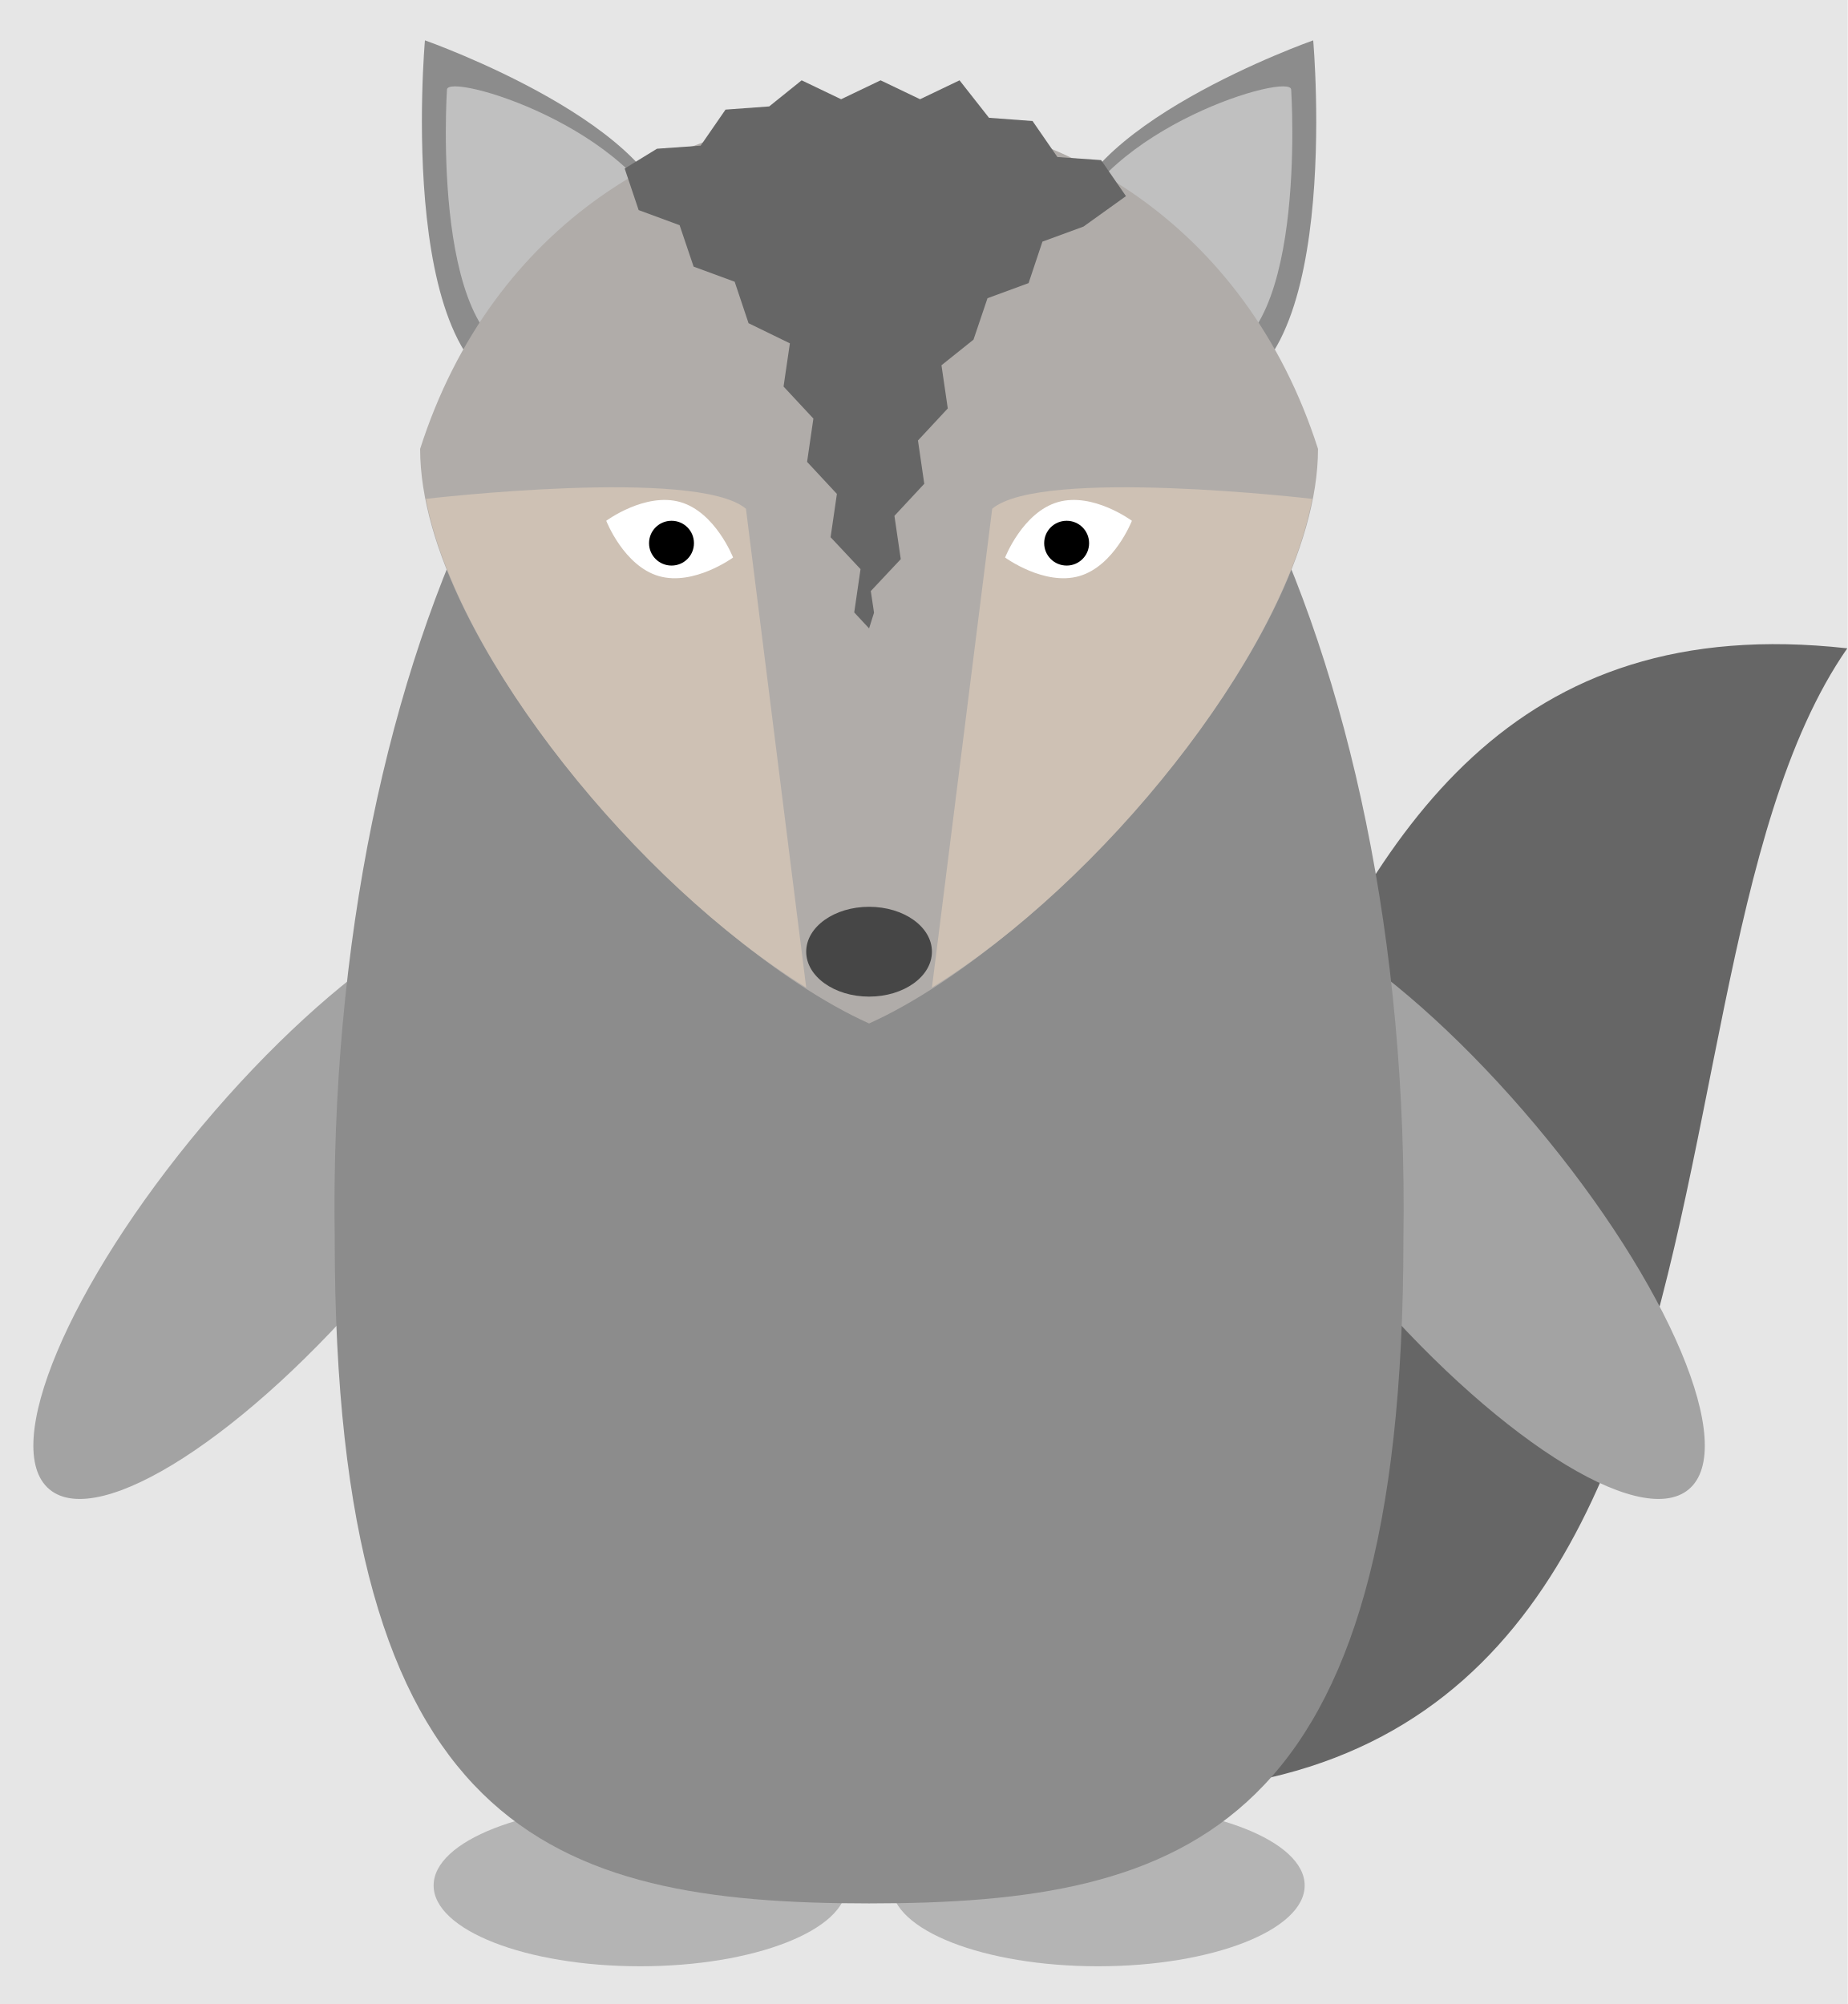
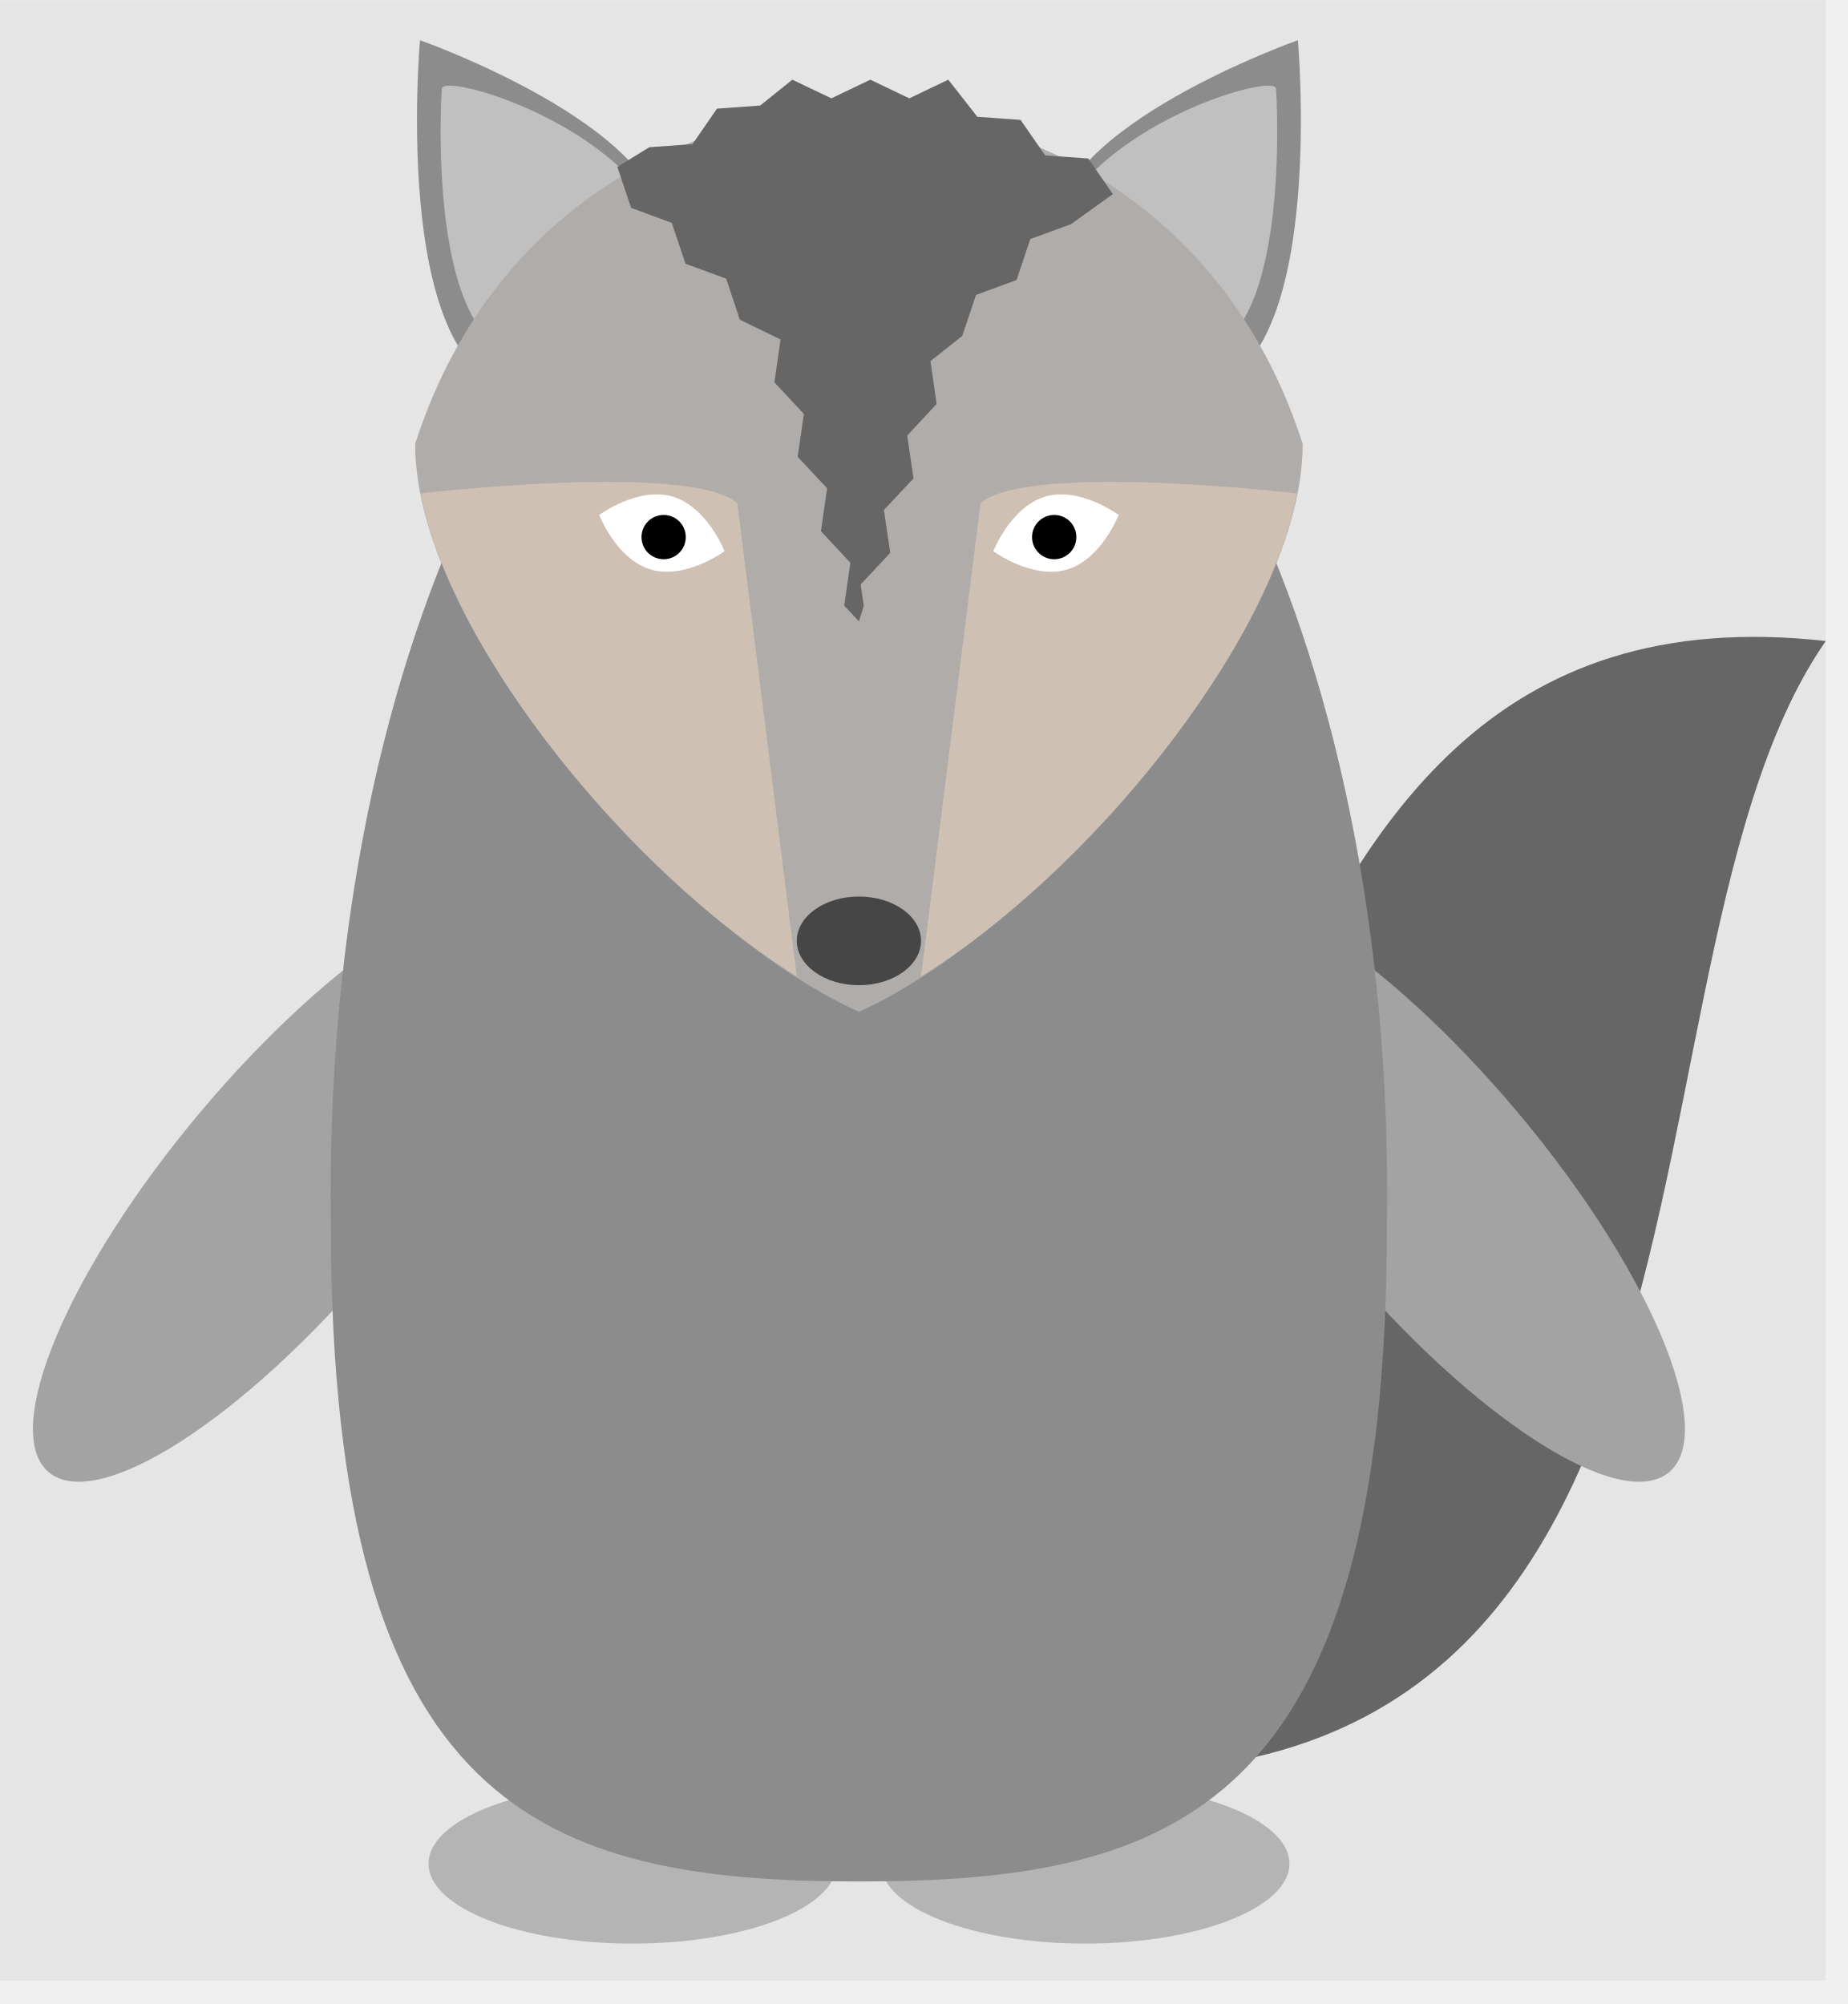
- <svg xmlns="http://www.w3.org/2000/svg" version="1.1" viewBox="0 -63.27 58.311 63.27">
-   <g id="page1">
-     <g transform="matrix(1 0 0 -1 0 0)">
-       <path d="M0 0H58.312V63.27H0Z" fill="#e6e6e6" />
-       <path d="M26.727 3.742C26.727 5.152 23.805 6.293 20.207 6.293C16.605 6.293 13.688 5.152 13.688 3.742C13.688 2.332 16.605 1.191 20.207 1.191C23.805 1.191 26.727 2.332 26.727 3.742Z" fill="#b4b4b4" />
-       <path d="M41.184 3.742C41.184 5.152 38.262 6.293 34.664 6.293C31.062 6.293 28.145 5.152 28.145 3.742C28.145 2.332 31.062 1.191 34.664 1.191C38.262 1.191 41.184 2.332 41.184 3.742Z" fill="#b4b4b4" />
-       <path d="M33.672 55.879C33.672 59.258 41.453 61.996 41.453 61.996S42.457 50.797 37.98 50.797C35.629 50.797 33.672 52.5 33.672 55.879Z" fill="#8c8c8c" />
-       <path d="M33.672 55.879C34.805 59.258 40.758 61.004 40.758 60.438C40.758 60.438 41.324 51.934 37.98 51.934C35.629 51.363 33.672 51.363 33.672 55.879Z" fill="#c0c0c0" />
-       <path d="M21.199 55.879C21.199 59.258 13.414 61.996 13.414 61.996S12.41 50.797 16.887 50.797C19.238 50.797 21.199 52.5 21.199 55.879Z" fill="#8c8c8c" />
-       <path d="M21.199 55.879C20.062 59.258 14.109 61.004 14.109 60.438C14.109 60.438 13.543 51.934 16.887 51.934C19.238 51.363 21.199 51.363 21.199 55.879Z" fill="#c0c0c0" />
-       <path d="M58.312 42.801C37.164 45.164 41.219 15.258 26.746 7.938C57.684 0 50.488 31.547 58.312 42.801Z" fill="#666" />
-       <path d="M16.863 34.488C15.305 35.797 10.617 32.773 6.391 27.738C2.164 22.703 0 17.559 1.559 16.25S7.809 17.965 12.035 23C16.262 28.039 18.422 33.18 16.863 34.488Z" fill="#a3a3a3" />
-       <path d="M53.309 16.25C54.867 17.559 52.707 22.703 48.48 27.738C44.254 32.773 39.562 35.797 38.004 34.488C36.445 33.18 38.605 28.039 42.832 23C47.059 17.965 51.75 14.941 53.309 16.25Z" fill="#a3a3a3" />
-       <path d="M44.301 24.152C44.301 5.441 37.496 3.176 27.434 3.176C17.371 3.176 10.566 5.441 10.566 24.152C10.285 42.859 17.938 57.887 27.434 57.887C36.93 57.887 44.582 42.859 44.301 24.152Z" fill="#8c8c8c" />
-       <path d="M41.605 49.098C41.605 42.859 33.102 33.508 27.434 30.957C21.766 33.508 13.262 42.859 13.262 49.098C17.797 63.27 37.07 63.27 41.605 49.098Z" fill="#b0aca9" />
-       <path d="M13.445 47.52C13.445 47.52 22 48.523 23.547 47.207C25.449 32.09 25.449 32.09 25.449 32.09C20.094 35.402 14.395 42.477 13.445 47.52ZM41.422 47.52C41.422 47.52 32.867 48.523 31.32 47.207C29.418 32.09 29.418 32.09 29.418 32.09C34.777 35.402 40.473 42.477 41.422 47.52Z" fill="#cec1b4" />
-       <path d="M23.141 45.668C23.141 45.668 21.902 44.762 20.797 45.082C19.691 45.402 19.137 46.828 19.137 46.828S20.371 47.738 21.477 47.418S23.141 45.668 23.141 45.668Z" fill="#fff" />
-       <path d="M31.727 45.668C31.727 45.668 32.965 44.762 34.07 45.082S35.73 46.828 35.73 46.828S34.5 47.738 33.395 47.418C32.285 47.098 31.727 45.668 31.727 45.668Z" fill="#fff" />
-       <path d="M34.379 46.121C34.379 46.512 34.062 46.828 33.672 46.828C33.277 46.828 32.961 46.512 32.961 46.121S33.277 45.414 33.672 45.414C34.062 45.414 34.379 45.73 34.379 46.121Z" />
-       <path d="M21.906 46.121C21.906 46.512 21.59 46.828 21.199 46.828C20.805 46.828 20.488 46.512 20.488 46.121S20.805 45.414 21.199 45.414C21.59 45.414 21.906 45.73 21.906 46.121Z" />
-       <path d="M27.434 43.43L26.965 43.934L27.164 45.301L26.219 46.309L26.418 47.676L25.477 48.688L25.676 50.055L24.734 51.066L24.934 52.43L23.629 53.066L23.191 54.375L21.895 54.852L21.453 56.16L20.16 56.637L19.719 57.949L20.738 58.574L22.117 58.672L22.902 59.809L24.281 59.91L25.305 60.734L26.551 60.137L27.797 60.734L29.043 60.137L30.289 60.734L31.219 59.551L32.594 59.449L33.379 58.312L34.758 58.215L35.543 57.078L34.203 56.117L32.906 55.641L32.469 54.332L31.172 53.855L30.73 52.547L29.719 51.738L29.918 50.375L28.977 49.363L29.176 47.996L28.234 46.984L28.434 45.617L27.488 44.609L27.59 43.926L27.434 43.43" fill="#666" />
-       <path d="M29.418 33.223C29.418 34.008 28.531 34.641 27.434 34.641C26.34 34.641 25.449 34.008 25.449 33.223C25.449 32.441 26.34 31.805 27.434 31.805C28.531 31.805 29.418 32.441 29.418 33.223Z" fill="#464646" />
-     </g>
+ <svg xmlns="http://www.w3.org/2000/svg" width="58.311" height="63.27" viewBox="0 0 58.311 63.27">
+   <defs>
+     <clipPath id="clip-0">
+       <path clip-rule="nonzero" d="M 0 0.008 L 57.629 0.008 L 57.629 62.539 L 0 62.539 Z M 0 0.008 " />
+     </clipPath>
+     <clipPath id="clip-1">
+       <path clip-rule="nonzero" d="M 26 20 L 57.629 20 L 57.629 56 L 26 56 Z M 26 20 " />
+     </clipPath>
+   </defs>
+   <g clip-path="url(#clip-0)">
+     <path fill-rule="nonzero" fill="rgb(89.999%, 89.999%, 89.999%)" fill-opacity="1" d="M 0 62.539 L 57.629 62.539 L 57.629 0.008 L 0 0.008 Z M 0 62.539 " />
  </g>
+   <path fill-rule="nonzero" fill="rgb(70.749%, 70.749%, 70.749%)" fill-opacity="1" d="M 26.414 58.84 C 26.414 57.449 23.527 56.32 19.969 56.32 C 16.41 56.32 13.527 57.449 13.527 58.84 C 13.527 60.234 16.41 61.363 19.969 61.363 C 23.527 61.363 26.414 60.234 26.414 58.84 Z M 26.414 58.84 " />
+   <path fill-rule="nonzero" fill="rgb(70.749%, 70.749%, 70.749%)" fill-opacity="1" d="M 40.703 58.84 C 40.703 57.449 37.816 56.32 34.258 56.32 C 30.699 56.32 27.812 57.449 27.812 58.84 C 27.812 60.234 30.699 61.363 34.258 61.363 C 37.816 61.363 40.703 60.234 40.703 58.84 Z M 40.703 58.84 " />
+   <path fill-rule="nonzero" fill="rgb(54.999%, 54.999%, 54.999%)" fill-opacity="1" d="M 33.277 7.316 C 33.277 3.977 40.969 1.27 40.969 1.27 C 40.969 1.27 41.961 12.336 37.539 12.336 C 35.211 12.336 33.277 10.652 33.277 7.316 Z M 33.277 7.316 " />
+   <path fill-rule="nonzero" fill="rgb(75.249%, 75.249%, 75.249%)" fill-opacity="1" d="M 33.277 7.316 C 34.398 3.977 40.281 2.25 40.281 2.809 C 40.281 2.809 40.84 11.215 37.539 11.215 C 35.211 11.773 33.277 11.773 33.277 7.316 Z M 33.277 7.316 " />
+   <path fill-rule="nonzero" fill="rgb(54.999%, 54.999%, 54.999%)" fill-opacity="1" d="M 20.949 7.316 C 20.949 3.977 13.258 1.27 13.258 1.27 C 13.258 1.27 12.266 12.336 16.688 12.336 C 19.016 12.336 20.949 10.652 20.949 7.316 Z M 20.949 7.316 " />
+   <path fill-rule="nonzero" fill="rgb(75.249%, 75.249%, 75.249%)" fill-opacity="1" d="M 20.949 7.316 C 19.828 3.977 13.945 2.25 13.945 2.809 C 13.945 2.809 13.387 11.215 16.688 11.215 C 19.016 11.773 20.949 11.773 20.949 7.316 Z M 20.949 7.316 " />
+   <g clip-path="url(#clip-1)">
+     <path fill-rule="nonzero" fill="rgb(40.001%, 40.001%, 40.001%)" fill-opacity="1" d="M 57.633 20.238 C 36.73 17.906 40.738 47.461 26.434 54.695 C 57.008 62.539 49.898 31.363 57.633 20.238 Z M 57.633 20.238 " />
+   </g>
+   <path fill-rule="nonzero" fill="rgb(64%, 64%, 64%)" fill-opacity="1" d="M 16.668 28.453 C 15.125 27.16 10.492 30.148 6.312 35.125 C 2.137 40.105 0 45.188 1.539 46.48 C 3.082 47.773 7.719 44.785 11.895 39.809 C 16.07 34.828 18.207 29.746 16.668 28.453 Z M 16.668 28.453 " />
+   <path fill-rule="nonzero" fill="rgb(64%, 64%, 64%)" fill-opacity="1" d="M 52.688 46.48 C 54.227 45.188 52.09 40.105 47.914 35.125 C 43.734 30.148 39.102 27.16 37.559 28.453 C 36.02 29.746 38.156 34.828 42.332 39.809 C 46.512 44.785 51.145 47.773 52.688 46.48 Z M 52.688 46.48 " />
+   <path fill-rule="nonzero" fill="rgb(54.999%, 54.999%, 54.999%)" fill-opacity="1" d="M 43.781 38.668 C 43.781 57.16 37.059 59.402 27.113 59.402 C 17.168 59.402 10.445 57.16 10.445 38.668 C 10.164 20.18 17.727 5.332 27.113 5.332 C 36.5 5.332 44.062 20.18 43.781 38.668 Z M 43.781 38.668 " />
+   <path fill-rule="nonzero" fill="rgb(68.825%, 67.574%, 66.324%)" fill-opacity="1" d="M 41.121 14.016 C 41.121 20.18 32.715 29.426 27.113 31.945 C 21.512 29.426 13.105 20.18 13.105 14.016 C 17.59 0.008 36.641 0.008 41.121 14.016 Z M 41.121 14.016 " />
+   <path fill-rule="nonzero" fill="rgb(80.6%, 75.6%, 70.601%)" fill-opacity="1" d="M 13.289 15.578 C 13.289 15.578 21.742 14.582 23.273 15.883 C 25.152 30.824 25.152 30.824 25.152 30.824 C 19.859 27.551 14.227 20.559 13.289 15.578 Z M 40.938 15.578 C 40.938 15.578 32.484 14.582 30.953 15.883 C 29.074 30.824 29.074 30.824 29.074 30.824 C 34.371 27.551 40 20.559 40.938 15.578 Z M 40.938 15.578 " />
+   <path fill-rule="nonzero" fill="rgb(100%, 100%, 100%)" fill-opacity="1" d="M 22.871 17.402 C 22.871 17.402 21.648 18.301 20.555 17.984 C 19.461 17.668 18.914 16.258 18.914 16.258 C 18.914 16.258 20.133 15.359 21.223 15.676 C 22.316 15.992 22.871 17.402 22.871 17.402 Z M 22.871 17.402 " />
+   <path fill-rule="nonzero" fill="rgb(100%, 100%, 100%)" fill-opacity="1" d="M 31.355 17.402 C 31.355 17.402 32.578 18.301 33.672 17.984 C 34.766 17.668 35.312 16.258 35.312 16.258 C 35.312 16.258 34.094 15.359 33.004 15.676 C 31.91 15.992 31.355 17.402 31.355 17.402 Z M 31.355 17.402 " />
+   <path fill-rule="nonzero" fill="rgb(0%, 0%, 0%)" fill-opacity="1" d="M 33.977 16.957 C 33.977 16.57 33.664 16.258 33.277 16.258 C 32.891 16.258 32.578 16.57 32.578 16.957 C 32.578 17.344 32.891 17.656 33.277 17.656 C 33.664 17.656 33.977 17.344 33.977 16.957 Z M 33.977 16.957 " />
+   <path fill-rule="nonzero" fill="rgb(0%, 0%, 0%)" fill-opacity="1" d="M 21.648 16.957 C 21.648 16.57 21.336 16.258 20.949 16.258 C 20.562 16.258 20.25 16.57 20.25 16.957 C 20.25 17.344 20.562 17.656 20.949 17.656 C 21.336 17.656 21.648 17.344 21.648 16.957 Z M 21.648 16.957 " />
+   <path fill-rule="nonzero" fill="rgb(40.001%, 40.001%, 40.001%)" fill-opacity="1" d="M 27.113 19.617 L 26.648 19.121 L 26.844 17.77 L 25.914 16.77 L 26.109 15.418 L 25.18 14.422 L 25.375 13.07 L 24.445 12.07 L 24.641 10.719 L 23.355 10.094 L 22.922 8.797 L 21.641 8.328 L 21.203 7.035 L 19.922 6.562 L 19.488 5.27 L 20.496 4.648 L 21.859 4.551 L 22.633 3.43 L 23.996 3.332 L 25.012 2.516 L 26.242 3.105 L 27.473 2.516 L 28.703 3.105 L 29.934 2.516 L 30.852 3.688 L 32.215 3.785 L 32.992 4.906 L 34.352 5.004 L 35.129 6.129 L 33.805 7.078 L 32.523 7.547 L 32.09 8.84 L 30.809 9.312 L 30.375 10.605 L 29.371 11.402 L 29.566 12.754 L 28.637 13.754 L 28.836 15.105 L 27.902 16.102 L 28.102 17.453 L 27.168 18.453 L 27.266 19.129 L 27.113 19.617 " />
+   <path fill-rule="nonzero" fill="rgb(27.501%, 27.501%, 27.501%)" fill-opacity="1" d="M 29.074 29.703 C 29.074 28.93 28.195 28.305 27.113 28.305 C 26.031 28.305 25.152 28.93 25.152 29.703 C 25.152 30.477 26.031 31.105 27.113 31.105 C 28.195 31.105 29.074 30.477 29.074 29.703 Z M 29.074 29.703 " />
</svg>
